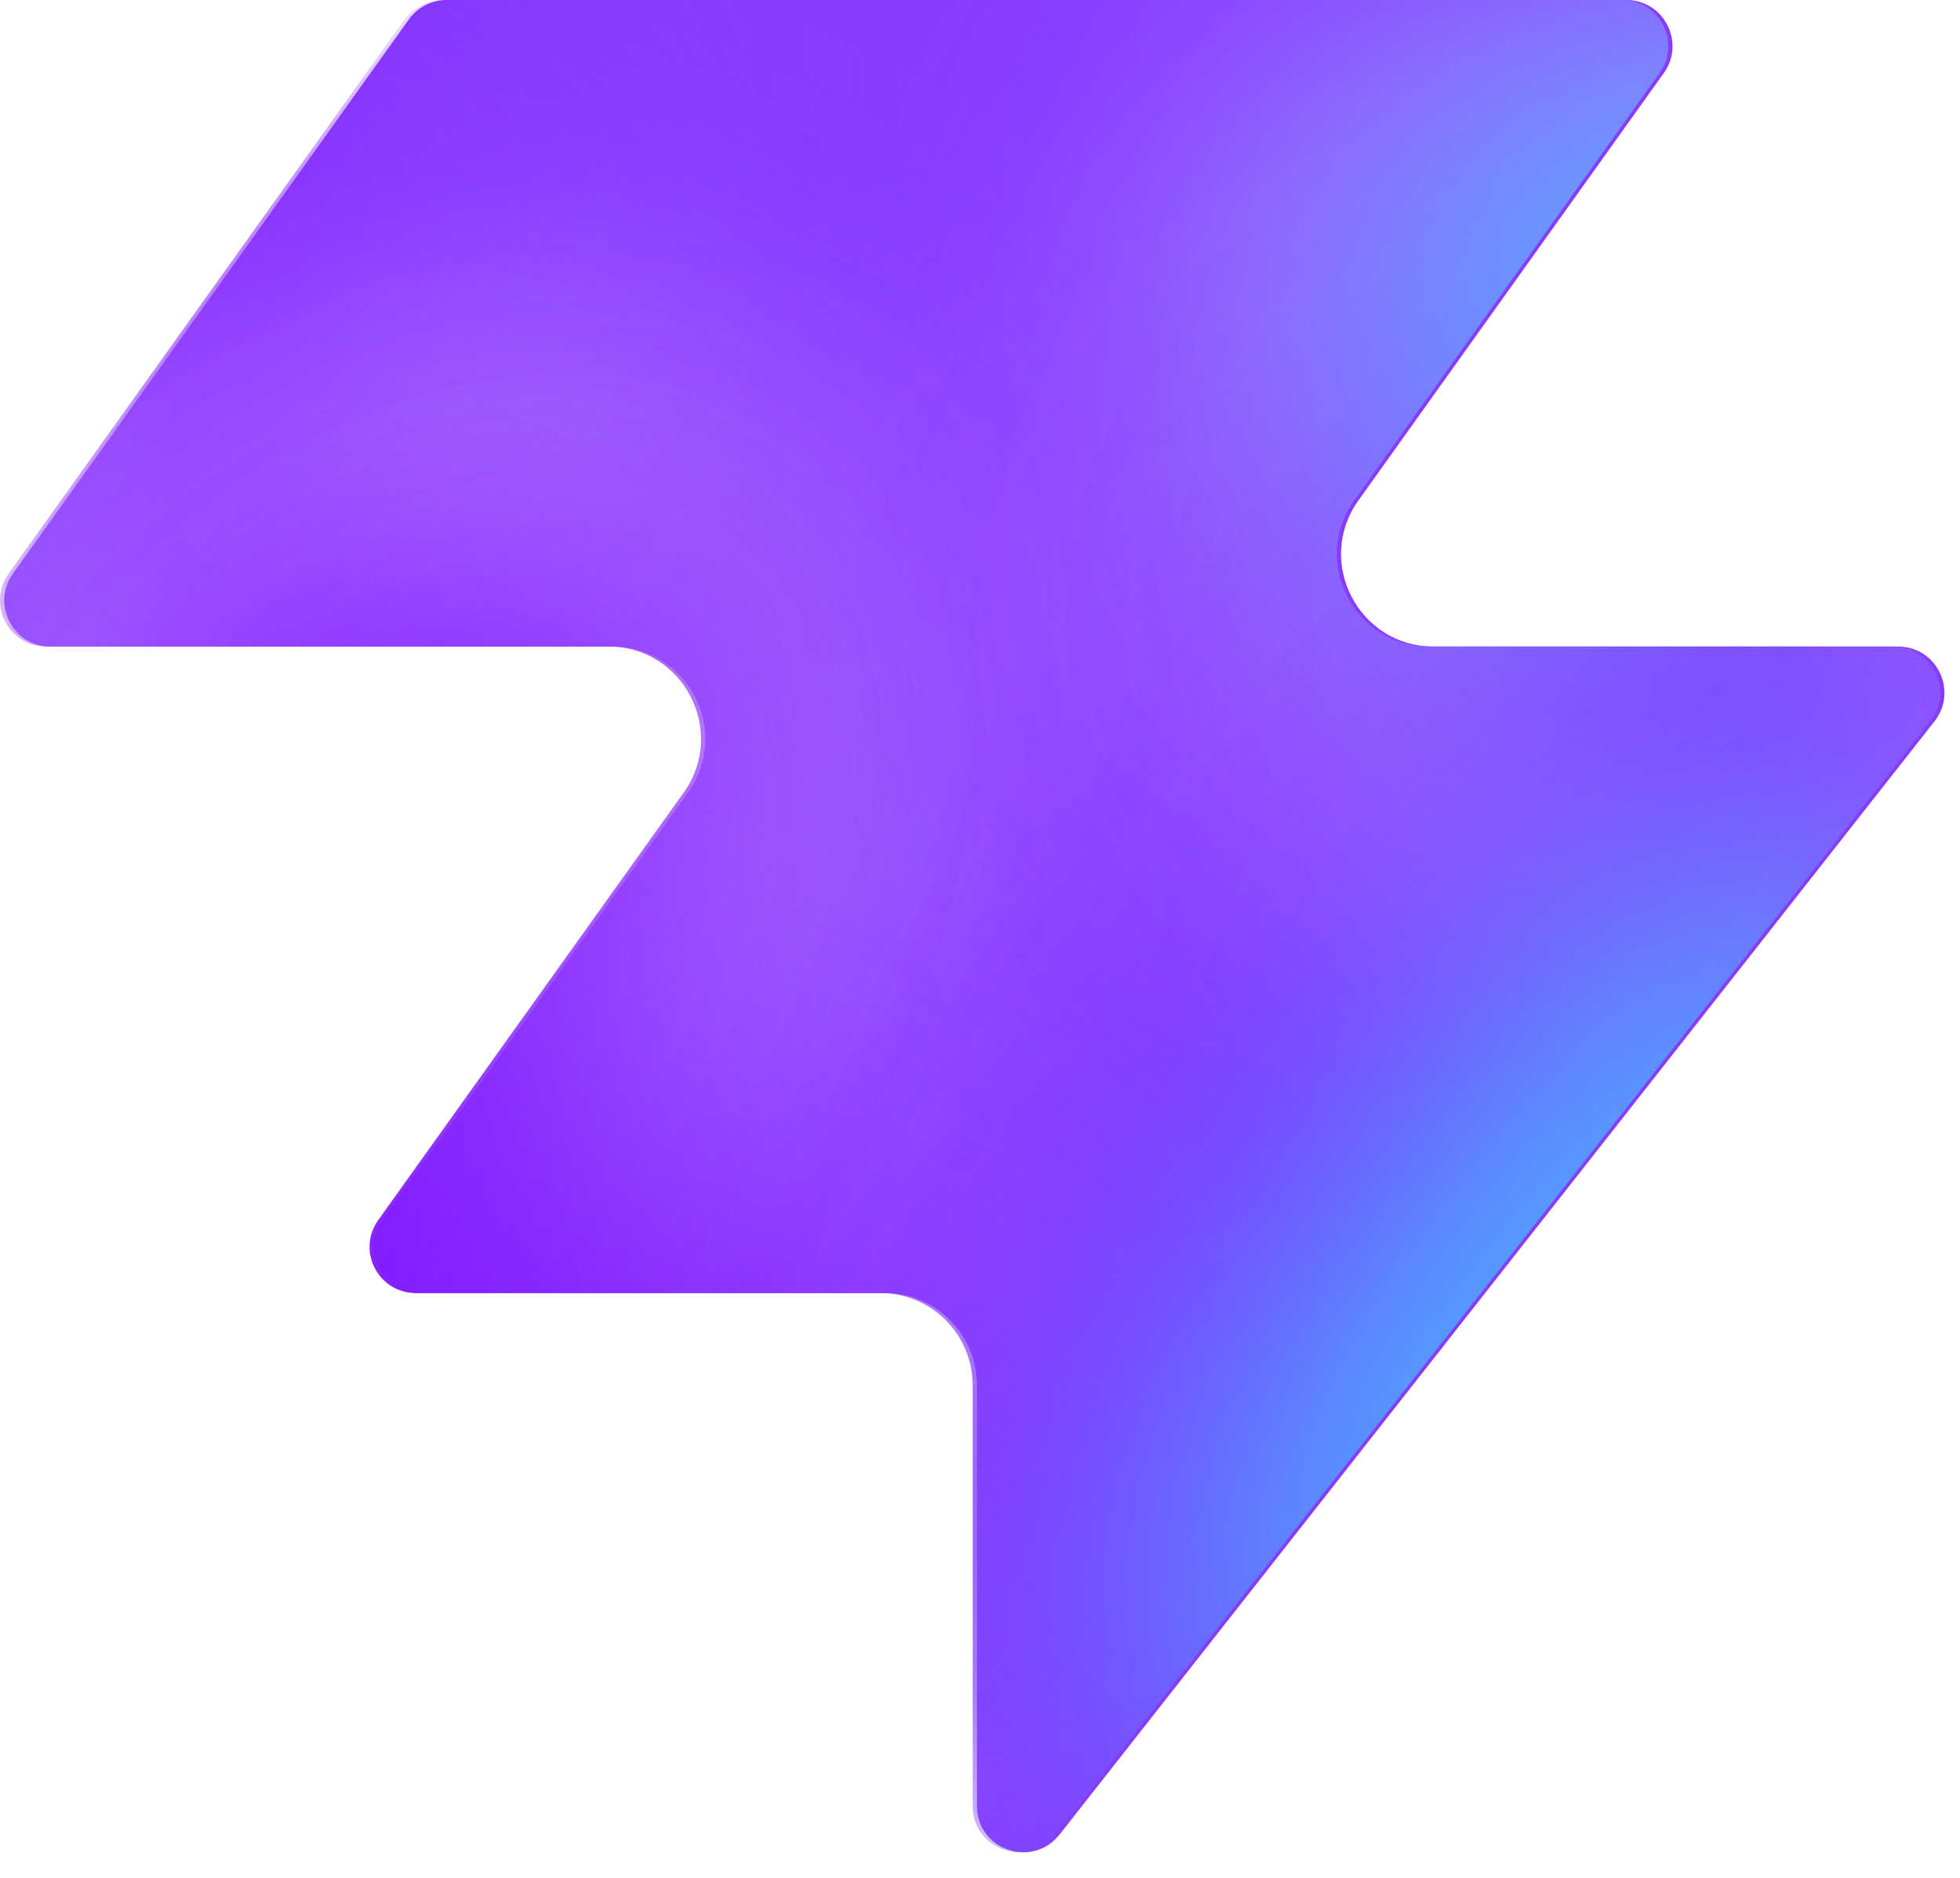
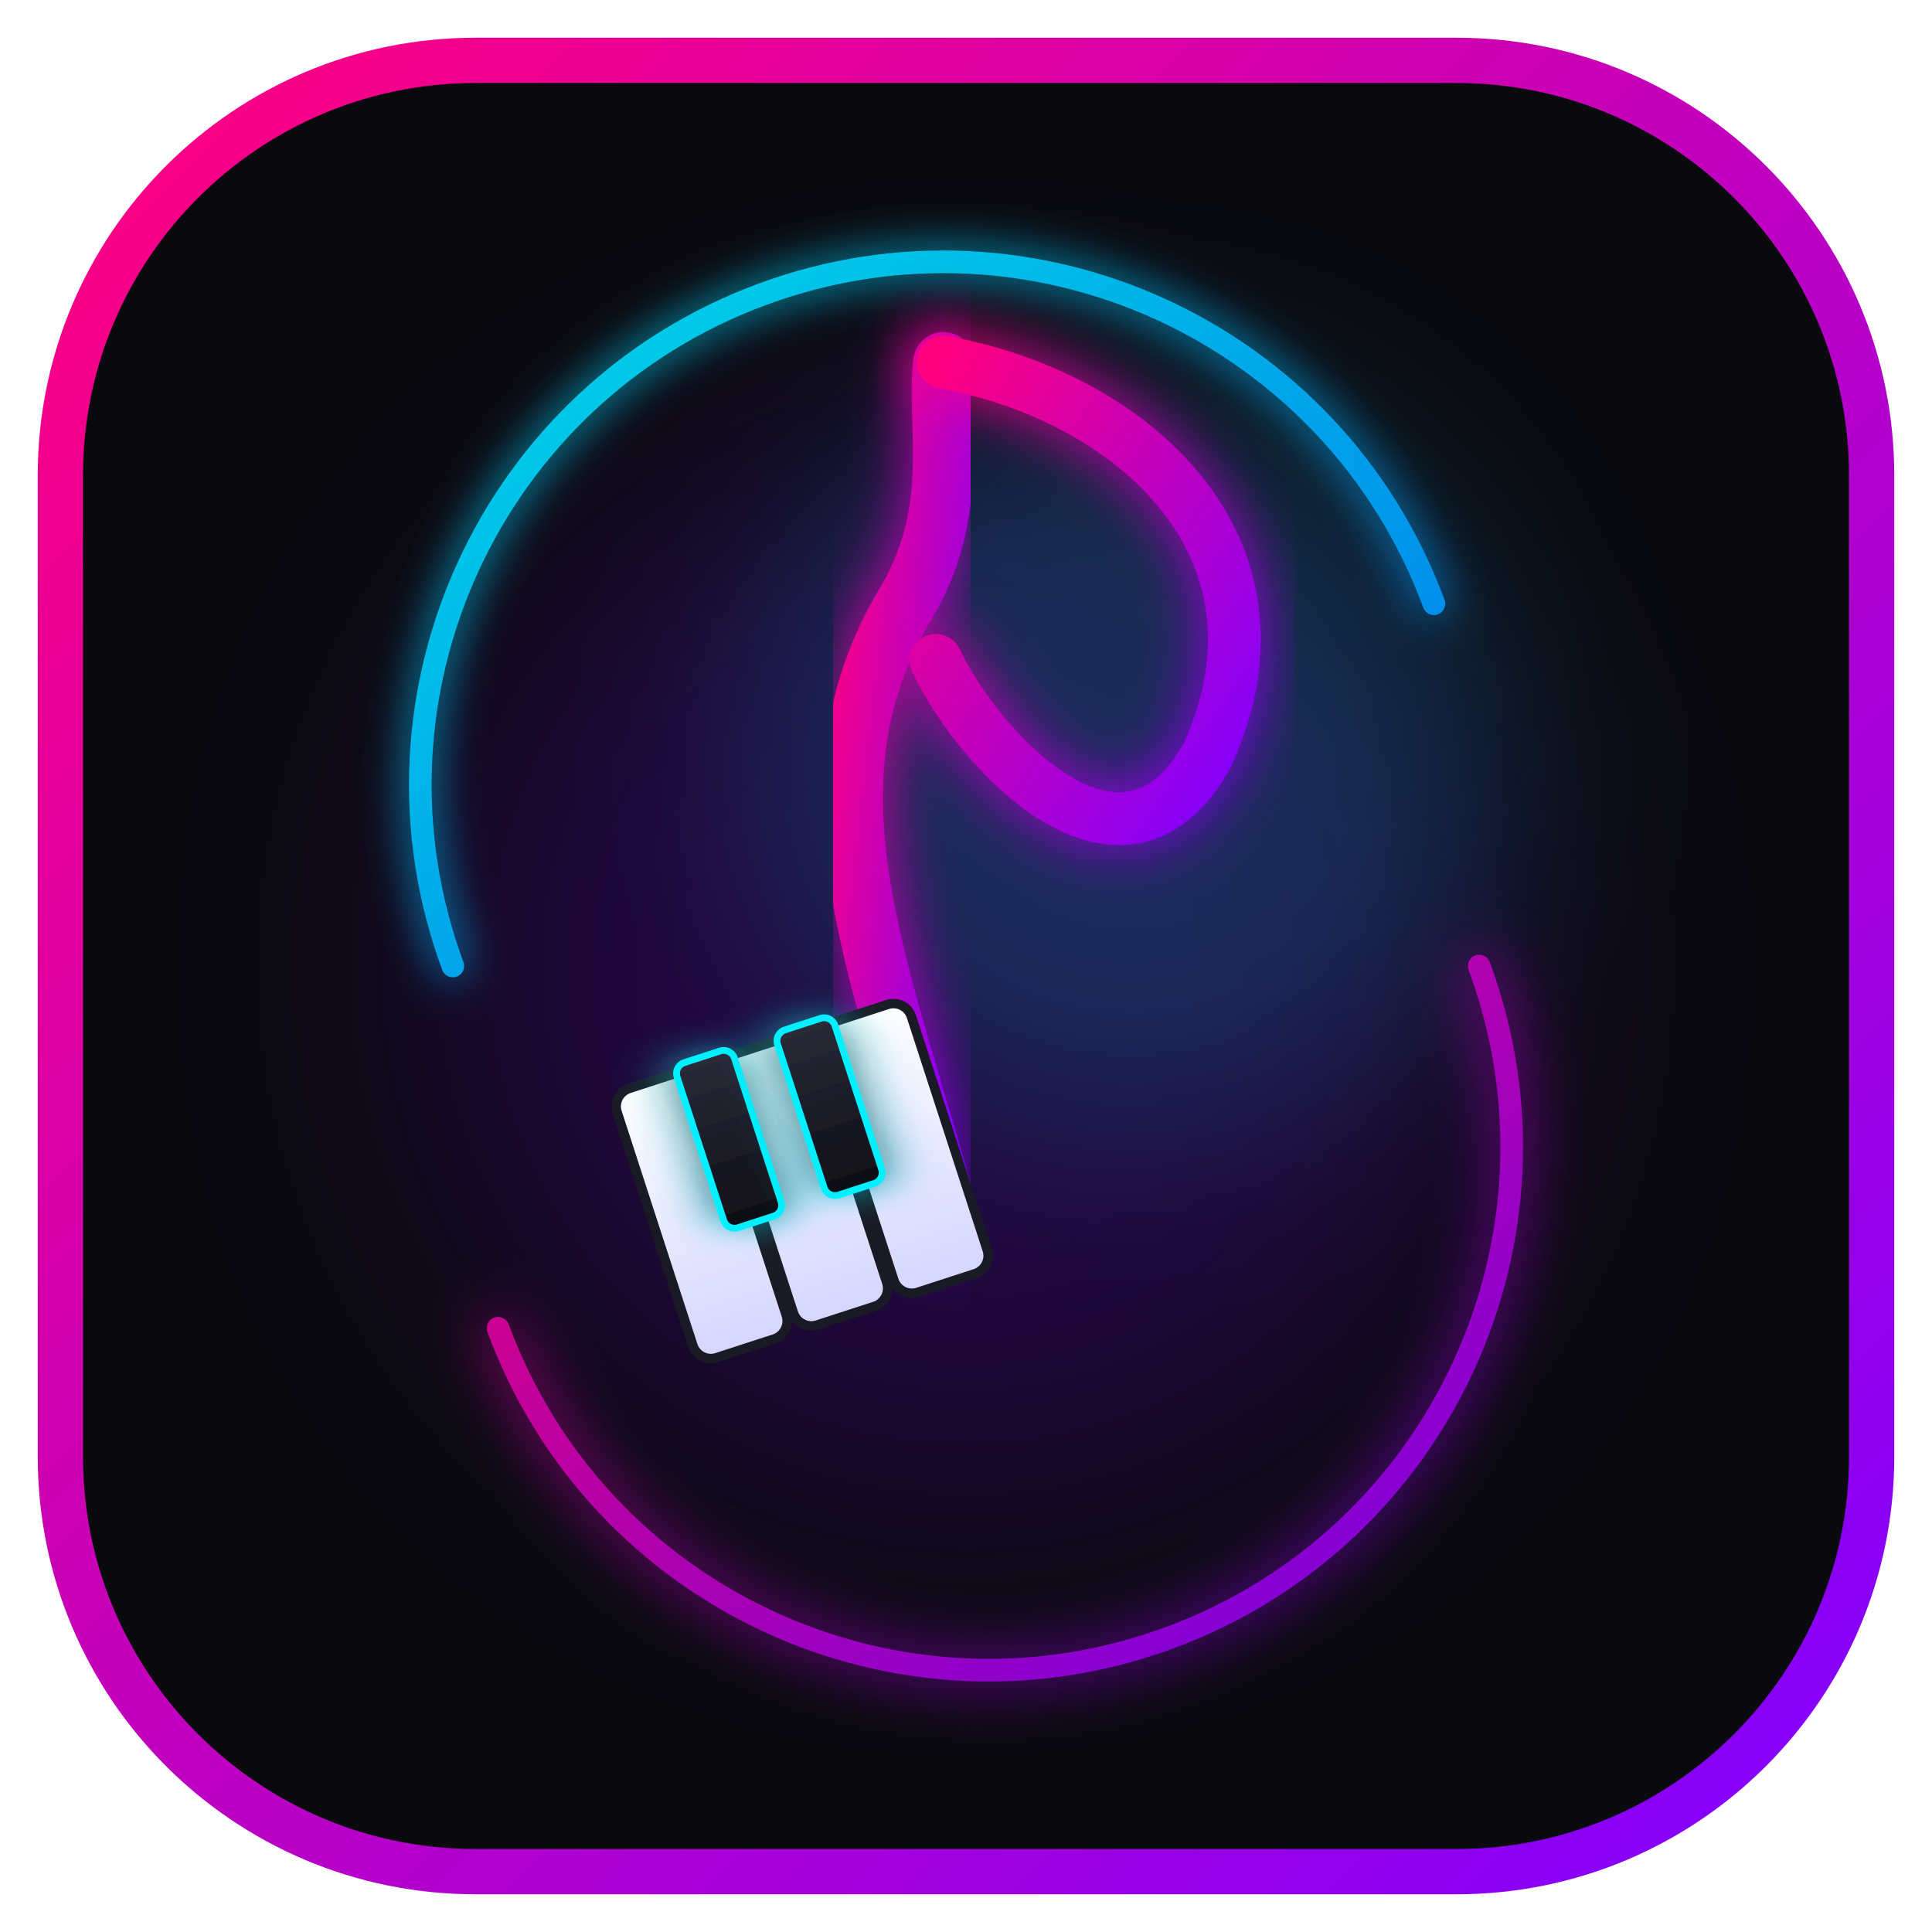
- <svg xmlns="http://www.w3.org/2000/svg" width="48" height="46" fill="none" viewBox="0 0 48 46">
-   <path fill="#863bff" d="M25.946 44.938c-.664.845-2.021.375-2.021-.698V33.937a2.26 2.26 0 0 0-2.262-2.262H10.287c-.92 0-1.456-1.04-.92-1.788l7.48-10.471c1.07-1.497 0-3.578-1.842-3.578H1.237c-.92 0-1.456-1.04-.92-1.788L10.013.474c.214-.297.556-.474.92-.474h28.894c.92 0 1.456 1.04.92 1.788l-7.48 10.471c-1.07 1.498 0 3.579 1.842 3.579h11.377c.943 0 1.473 1.088.89 1.83L25.947 44.94z" style="fill:#863bff;fill:color(display-p3 .525 .23 1);fill-opacity:1" />
-   <mask id="a" width="48" height="46" x="0" y="0" maskUnits="userSpaceOnUse" style="mask-type:alpha">
-     <path fill="#000" d="M25.842 44.938c-.664.844-2.021.375-2.021-.698V33.937a2.26 2.26 0 0 0-2.262-2.262H10.183c-.92 0-1.456-1.04-.92-1.788l7.48-10.471c1.07-1.498 0-3.579-1.842-3.579H1.133c-.92 0-1.456-1.04-.92-1.787L9.91.473c.214-.297.556-.474.92-.474h28.894c.92 0 1.456 1.04.92 1.788l-7.48 10.471c-1.07 1.498 0 3.578 1.842 3.578h11.377c.943 0 1.473 1.088.89 1.832L25.843 44.94z" style="fill:#000;fill-opacity:1" />
-   </mask>
-   <g mask="url(#a)">
-     <g filter="url(#b)">
-       <ellipse cx="5.508" cy="14.704" fill="#ede6ff" rx="5.508" ry="14.704" style="fill:#ede6ff;fill:color(display-p3 .927 .903 1);fill-opacity:1" transform="matrix(.00324 1 1 -.00324 -4.47 31.516)" />
-     </g>
-     <g filter="url(#c)">
-       <ellipse cx="10.399" cy="29.851" fill="#ede6ff" rx="10.399" ry="29.851" style="fill:#ede6ff;fill:color(display-p3 .927 .903 1);fill-opacity:1" transform="matrix(.00324 1 1 -.00324 -39.328 7.883)" />
-     </g>
-     <g filter="url(#d)">
-       <ellipse cx="5.508" cy="30.487" fill="#7e14ff" rx="5.508" ry="30.487" style="fill:#7e14ff;fill:color(display-p3 .492 .077 1);fill-opacity:1" transform="rotate(89.814 -25.913 -14.639)scale(1 -1)" />
-     </g>
-     <g filter="url(#e)">
-       <ellipse cx="5.508" cy="30.599" fill="#7e14ff" rx="5.508" ry="30.599" style="fill:#7e14ff;fill:color(display-p3 .492 .077 1);fill-opacity:1" transform="rotate(89.814 -32.644 -3.334)scale(1 -1)" />
-     </g>
-     <g filter="url(#f)">
-       <ellipse cx="5.508" cy="30.599" fill="#7e14ff" rx="5.508" ry="30.599" style="fill:#7e14ff;fill:color(display-p3 .492 .077 1);fill-opacity:1" transform="matrix(.00324 1 1 -.00324 -34.34 30.47)" />
-     </g>
-     <g filter="url(#g)">
-       <ellipse cx="14.072" cy="22.078" fill="#ede6ff" rx="14.072" ry="22.078" style="fill:#ede6ff;fill:color(display-p3 .927 .903 1);fill-opacity:1" transform="rotate(93.35 24.506 48.493)scale(-1 1)" />
-     </g>
-     <g filter="url(#h)">
-       <ellipse cx="3.47" cy="21.501" fill="#7e14ff" rx="3.47" ry="21.501" style="fill:#7e14ff;fill:color(display-p3 .492 .077 1);fill-opacity:1" transform="rotate(89.009 28.708 47.59)scale(-1 1)" />
-     </g>
-     <g filter="url(#i)">
-       <ellipse cx="3.47" cy="21.501" fill="#7e14ff" rx="3.47" ry="21.501" style="fill:#7e14ff;fill:color(display-p3 .492 .077 1);fill-opacity:1" transform="rotate(89.009 28.708 47.59)scale(-1 1)" />
-     </g>
-     <g filter="url(#j)">
-       <ellipse cx=".387" cy="8.972" fill="#7e14ff" rx="4.407" ry="29.108" style="fill:#7e14ff;fill:color(display-p3 .492 .077 1);fill-opacity:1" transform="rotate(39.51 .387 8.972)" />
-     </g>
-     <g filter="url(#k)">
-       <ellipse cx="47.523" cy="-6.092" fill="#7e14ff" rx="4.407" ry="29.108" style="fill:#7e14ff;fill:color(display-p3 .492 .077 1);fill-opacity:1" transform="rotate(37.892 47.523 -6.092)" />
-     </g>
-     <g filter="url(#l)">
-       <ellipse cx="41.412" cy="6.333" fill="#47bfff" rx="5.971" ry="9.665" style="fill:#47bfff;fill:color(display-p3 .28 .748 1);fill-opacity:1" transform="rotate(37.892 41.412 6.333)" />
-     </g>
-     <g filter="url(#m)">
-       <ellipse cx="-1.879" cy="38.332" fill="#7e14ff" rx="4.407" ry="29.108" style="fill:#7e14ff;fill:color(display-p3 .492 .077 1);fill-opacity:1" transform="rotate(37.892 -1.88 38.332)" />
-     </g>
-     <g filter="url(#n)">
-       <ellipse cx="-1.879" cy="38.332" fill="#7e14ff" rx="4.407" ry="29.108" style="fill:#7e14ff;fill:color(display-p3 .492 .077 1);fill-opacity:1" transform="rotate(37.892 -1.88 38.332)" />
-     </g>
-     <g filter="url(#o)">
-       <ellipse cx="35.651" cy="29.907" fill="#7e14ff" rx="4.407" ry="29.108" style="fill:#7e14ff;fill:color(display-p3 .492 .077 1);fill-opacity:1" transform="rotate(37.892 35.651 29.907)" />
-     </g>
-     <g filter="url(#p)">
-       <ellipse cx="38.418" cy="32.4" fill="#47bfff" rx="5.971" ry="15.297" style="fill:#47bfff;fill:color(display-p3 .28 .748 1);fill-opacity:1" transform="rotate(37.892 38.418 32.4)" />
-     </g>
-   </g>
+ <svg xmlns="http://www.w3.org/2000/svg" viewBox="0 0 512 512" width="100%" height="100%" fill="none">
  <defs>
-     <filter id="b" width="60.045" height="41.654" x="-19.77" y="16.149" color-interpolation-filters="sRGB" filterUnits="userSpaceOnUse">
-       <feFlood flood-opacity="0" result="BackgroundImageFix" />
-       <feBlend in="SourceGraphic" in2="BackgroundImageFix" result="shape" />
-       <feGaussianBlur result="effect1_foregroundBlur_2002_17158" stdDeviation="7.659" />
+     <linearGradient id="primary-grad" x1="0%" y1="0%" x2="100%" y2="100%">
+       <stop offset="0%" stop-color="#FF007F" />
+       <stop offset="100%" stop-color="#7F00FF" />
+     </linearGradient>
+     <linearGradient id="secondary-grad" x1="0%" y1="0%" x2="100%" y2="100%">
+       <stop offset="0%" stop-color="#00F0FF" />
+       <stop offset="100%" stop-color="#007FFF" />
+     </linearGradient>
+     <linearGradient id="white-key-grad" x1="0%" y1="0%" x2="0%" y2="100%">
+       <stop offset="0%" stop-color="#FFFFFF" />
+       <stop offset="100%" stop-color="#D5D5FF" />
+     </linearGradient>
+     <linearGradient id="dark-key-grad" x1="0%" y1="0%" x2="0%" y2="100%">
+       <stop offset="0%" stop-color="#2A2A38" />
+       <stop offset="100%" stop-color="#0F0F16" />
+     </linearGradient>
+     <filter id="glow-cyan" x="-20%" y="-20%" width="140%" height="140%">
+       <feGaussianBlur stdDeviation="6" result="blur" />
+       <feMerge>
+         <feMergeNode in="blur" />
+         <feMergeNode in="SourceGraphic" />
+       </feMerge>
    </filter>
-     <filter id="c" width="90.34" height="51.437" x="-54.613" y="-7.533" color-interpolation-filters="sRGB" filterUnits="userSpaceOnUse">
-       <feFlood flood-opacity="0" result="BackgroundImageFix" />
-       <feBlend in="SourceGraphic" in2="BackgroundImageFix" result="shape" />
-       <feGaussianBlur result="effect1_foregroundBlur_2002_17158" stdDeviation="7.659" />
-     </filter>
-     <filter id="d" width="79.355" height="29.4" x="-49.64" y="2.03" color-interpolation-filters="sRGB" filterUnits="userSpaceOnUse">
-       <feFlood flood-opacity="0" result="BackgroundImageFix" />
-       <feBlend in="SourceGraphic" in2="BackgroundImageFix" result="shape" />
-       <feGaussianBlur result="effect1_foregroundBlur_2002_17158" stdDeviation="4.596" />
-     </filter>
-     <filter id="e" width="79.579" height="29.4" x="-45.045" y="20.029" color-interpolation-filters="sRGB" filterUnits="userSpaceOnUse">
-       <feFlood flood-opacity="0" result="BackgroundImageFix" />
-       <feBlend in="SourceGraphic" in2="BackgroundImageFix" result="shape" />
-       <feGaussianBlur result="effect1_foregroundBlur_2002_17158" stdDeviation="4.596" />
-     </filter>
-     <filter id="f" width="79.579" height="29.4" x="-43.513" y="21.178" color-interpolation-filters="sRGB" filterUnits="userSpaceOnUse">
-       <feFlood flood-opacity="0" result="BackgroundImageFix" />
-       <feBlend in="SourceGraphic" in2="BackgroundImageFix" result="shape" />
-       <feGaussianBlur result="effect1_foregroundBlur_2002_17158" stdDeviation="4.596" />
-     </filter>
-     <filter id="g" width="74.749" height="58.852" x="15.756" y="-17.901" color-interpolation-filters="sRGB" filterUnits="userSpaceOnUse">
-       <feFlood flood-opacity="0" result="BackgroundImageFix" />
-       <feBlend in="SourceGraphic" in2="BackgroundImageFix" result="shape" />
-       <feGaussianBlur result="effect1_foregroundBlur_2002_17158" stdDeviation="7.659" />
-     </filter>
-     <filter id="h" width="61.377" height="25.362" x="23.548" y="2.284" color-interpolation-filters="sRGB" filterUnits="userSpaceOnUse">
-       <feFlood flood-opacity="0" result="BackgroundImageFix" />
-       <feBlend in="SourceGraphic" in2="BackgroundImageFix" result="shape" />
-       <feGaussianBlur result="effect1_foregroundBlur_2002_17158" stdDeviation="4.596" />
-     </filter>
-     <filter id="i" width="61.377" height="25.362" x="23.548" y="2.284" color-interpolation-filters="sRGB" filterUnits="userSpaceOnUse">
-       <feFlood flood-opacity="0" result="BackgroundImageFix" />
-       <feBlend in="SourceGraphic" in2="BackgroundImageFix" result="shape" />
-       <feGaussianBlur result="effect1_foregroundBlur_2002_17158" stdDeviation="4.596" />
-     </filter>
-     <filter id="j" width="56.045" height="63.649" x="-27.636" y="-22.853" color-interpolation-filters="sRGB" filterUnits="userSpaceOnUse">
-       <feFlood flood-opacity="0" result="BackgroundImageFix" />
-       <feBlend in="SourceGraphic" in2="BackgroundImageFix" result="shape" />
-       <feGaussianBlur result="effect1_foregroundBlur_2002_17158" stdDeviation="4.596" />
-     </filter>
-     <filter id="k" width="54.814" height="64.646" x="20.116" y="-38.415" color-interpolation-filters="sRGB" filterUnits="userSpaceOnUse">
-       <feFlood flood-opacity="0" result="BackgroundImageFix" />
-       <feBlend in="SourceGraphic" in2="BackgroundImageFix" result="shape" />
-       <feGaussianBlur result="effect1_foregroundBlur_2002_17158" stdDeviation="4.596" />
-     </filter>
-     <filter id="l" width="33.541" height="35.313" x="24.641" y="-11.323" color-interpolation-filters="sRGB" filterUnits="userSpaceOnUse">
-       <feFlood flood-opacity="0" result="BackgroundImageFix" />
-       <feBlend in="SourceGraphic" in2="BackgroundImageFix" result="shape" />
-       <feGaussianBlur result="effect1_foregroundBlur_2002_17158" stdDeviation="4.596" />
-     </filter>
-     <filter id="m" width="54.814" height="64.646" x="-29.286" y="6.009" color-interpolation-filters="sRGB" filterUnits="userSpaceOnUse">
-       <feFlood flood-opacity="0" result="BackgroundImageFix" />
-       <feBlend in="SourceGraphic" in2="BackgroundImageFix" result="shape" />
-       <feGaussianBlur result="effect1_foregroundBlur_2002_17158" stdDeviation="4.596" />
-     </filter>
-     <filter id="n" width="54.814" height="64.646" x="-29.286" y="6.009" color-interpolation-filters="sRGB" filterUnits="userSpaceOnUse">
-       <feFlood flood-opacity="0" result="BackgroundImageFix" />
-       <feBlend in="SourceGraphic" in2="BackgroundImageFix" result="shape" />
-       <feGaussianBlur result="effect1_foregroundBlur_2002_17158" stdDeviation="4.596" />
-     </filter>
-     <filter id="o" width="54.814" height="64.646" x="8.244" y="-2.416" color-interpolation-filters="sRGB" filterUnits="userSpaceOnUse">
-       <feFlood flood-opacity="0" result="BackgroundImageFix" />
-       <feBlend in="SourceGraphic" in2="BackgroundImageFix" result="shape" />
-       <feGaussianBlur result="effect1_foregroundBlur_2002_17158" stdDeviation="4.596" />
-     </filter>
-     <filter id="p" width="39.409" height="43.623" x="18.713" y="10.588" color-interpolation-filters="sRGB" filterUnits="userSpaceOnUse">
-       <feFlood flood-opacity="0" result="BackgroundImageFix" />
-       <feBlend in="SourceGraphic" in2="BackgroundImageFix" result="shape" />
-       <feGaussianBlur result="effect1_foregroundBlur_2002_17158" stdDeviation="4.596" />
+     <filter id="glow-magenta" x="-20%" y="-20%" width="140%" height="140%">
+       <feGaussianBlur stdDeviation="8" result="blur" />
+       <feMerge>
+         <feMergeNode in="blur" />
+         <feMergeNode in="SourceGraphic" />
+       </feMerge>
    </filter>
  </defs>
+   <rect x="16" y="16" width="480" height="480" rx="110" fill="#09090e" stroke="url(#primary-grad)" stroke-width="12" />
+   <circle cx="256" cy="256" r="140" fill="#7F00FF" opacity="0.2" filter="blur(35px)" />
+   <circle cx="300" cy="200" r="100" fill="#00F0FF" opacity="0.15" filter="blur(25px)" />
+   <path d="M 120,256 A 136,136 0 0,1 380,160" stroke="url(#secondary-grad)" stroke-width="6" stroke-linecap="round" filter="url(#glow-cyan)" opacity="0.9" />
+   <path d="M 392,256 A 136,136 0 0,1 132,352" stroke="url(#primary-grad)" stroke-width="6" stroke-linecap="round" filter="url(#glow-magenta)" opacity="0.9" />
+   <path d="M 252,325 C 235,260 210,210 240,160 C 255,135 248,112 250,96" stroke="url(#primary-grad)" stroke-width="16" stroke-linecap="round" filter="url(#glow-magenta)" />
+   <path d="M 250,96 C 300,105 345,145 320,200 C 298,240 260,200 248,175" stroke="url(#primary-grad)" stroke-width="14" stroke-linecap="round" filter="url(#glow-magenta)" />
+   <g transform="translate(162, 290) rotate(-18)">
+     <rect x="0" y="0" width="26" height="75" rx="5" fill="url(#white-key-grad)" stroke="#1a1a24" stroke-width="2.5" />
+     <rect x="28" y="0" width="26" height="75" rx="5" fill="url(#white-key-grad)" stroke="#1a1a24" stroke-width="2.5" />
+     <rect x="56" y="0" width="26" height="75" rx="5" fill="url(#white-key-grad)" stroke="#1a1a24" stroke-width="2.5" />
+     <rect x="18" y="-2" width="16" height="46" rx="3" fill="url(#dark-key-grad)" stroke="#00F0FF" stroke-width="1.8" filter="url(#glow-cyan)" />
+     <rect x="46" y="-2" width="16" height="46" rx="3" fill="url(#dark-key-grad)" stroke="#00F0FF" stroke-width="1.8" filter="url(#glow-cyan)" />
+   </g>
</svg>
